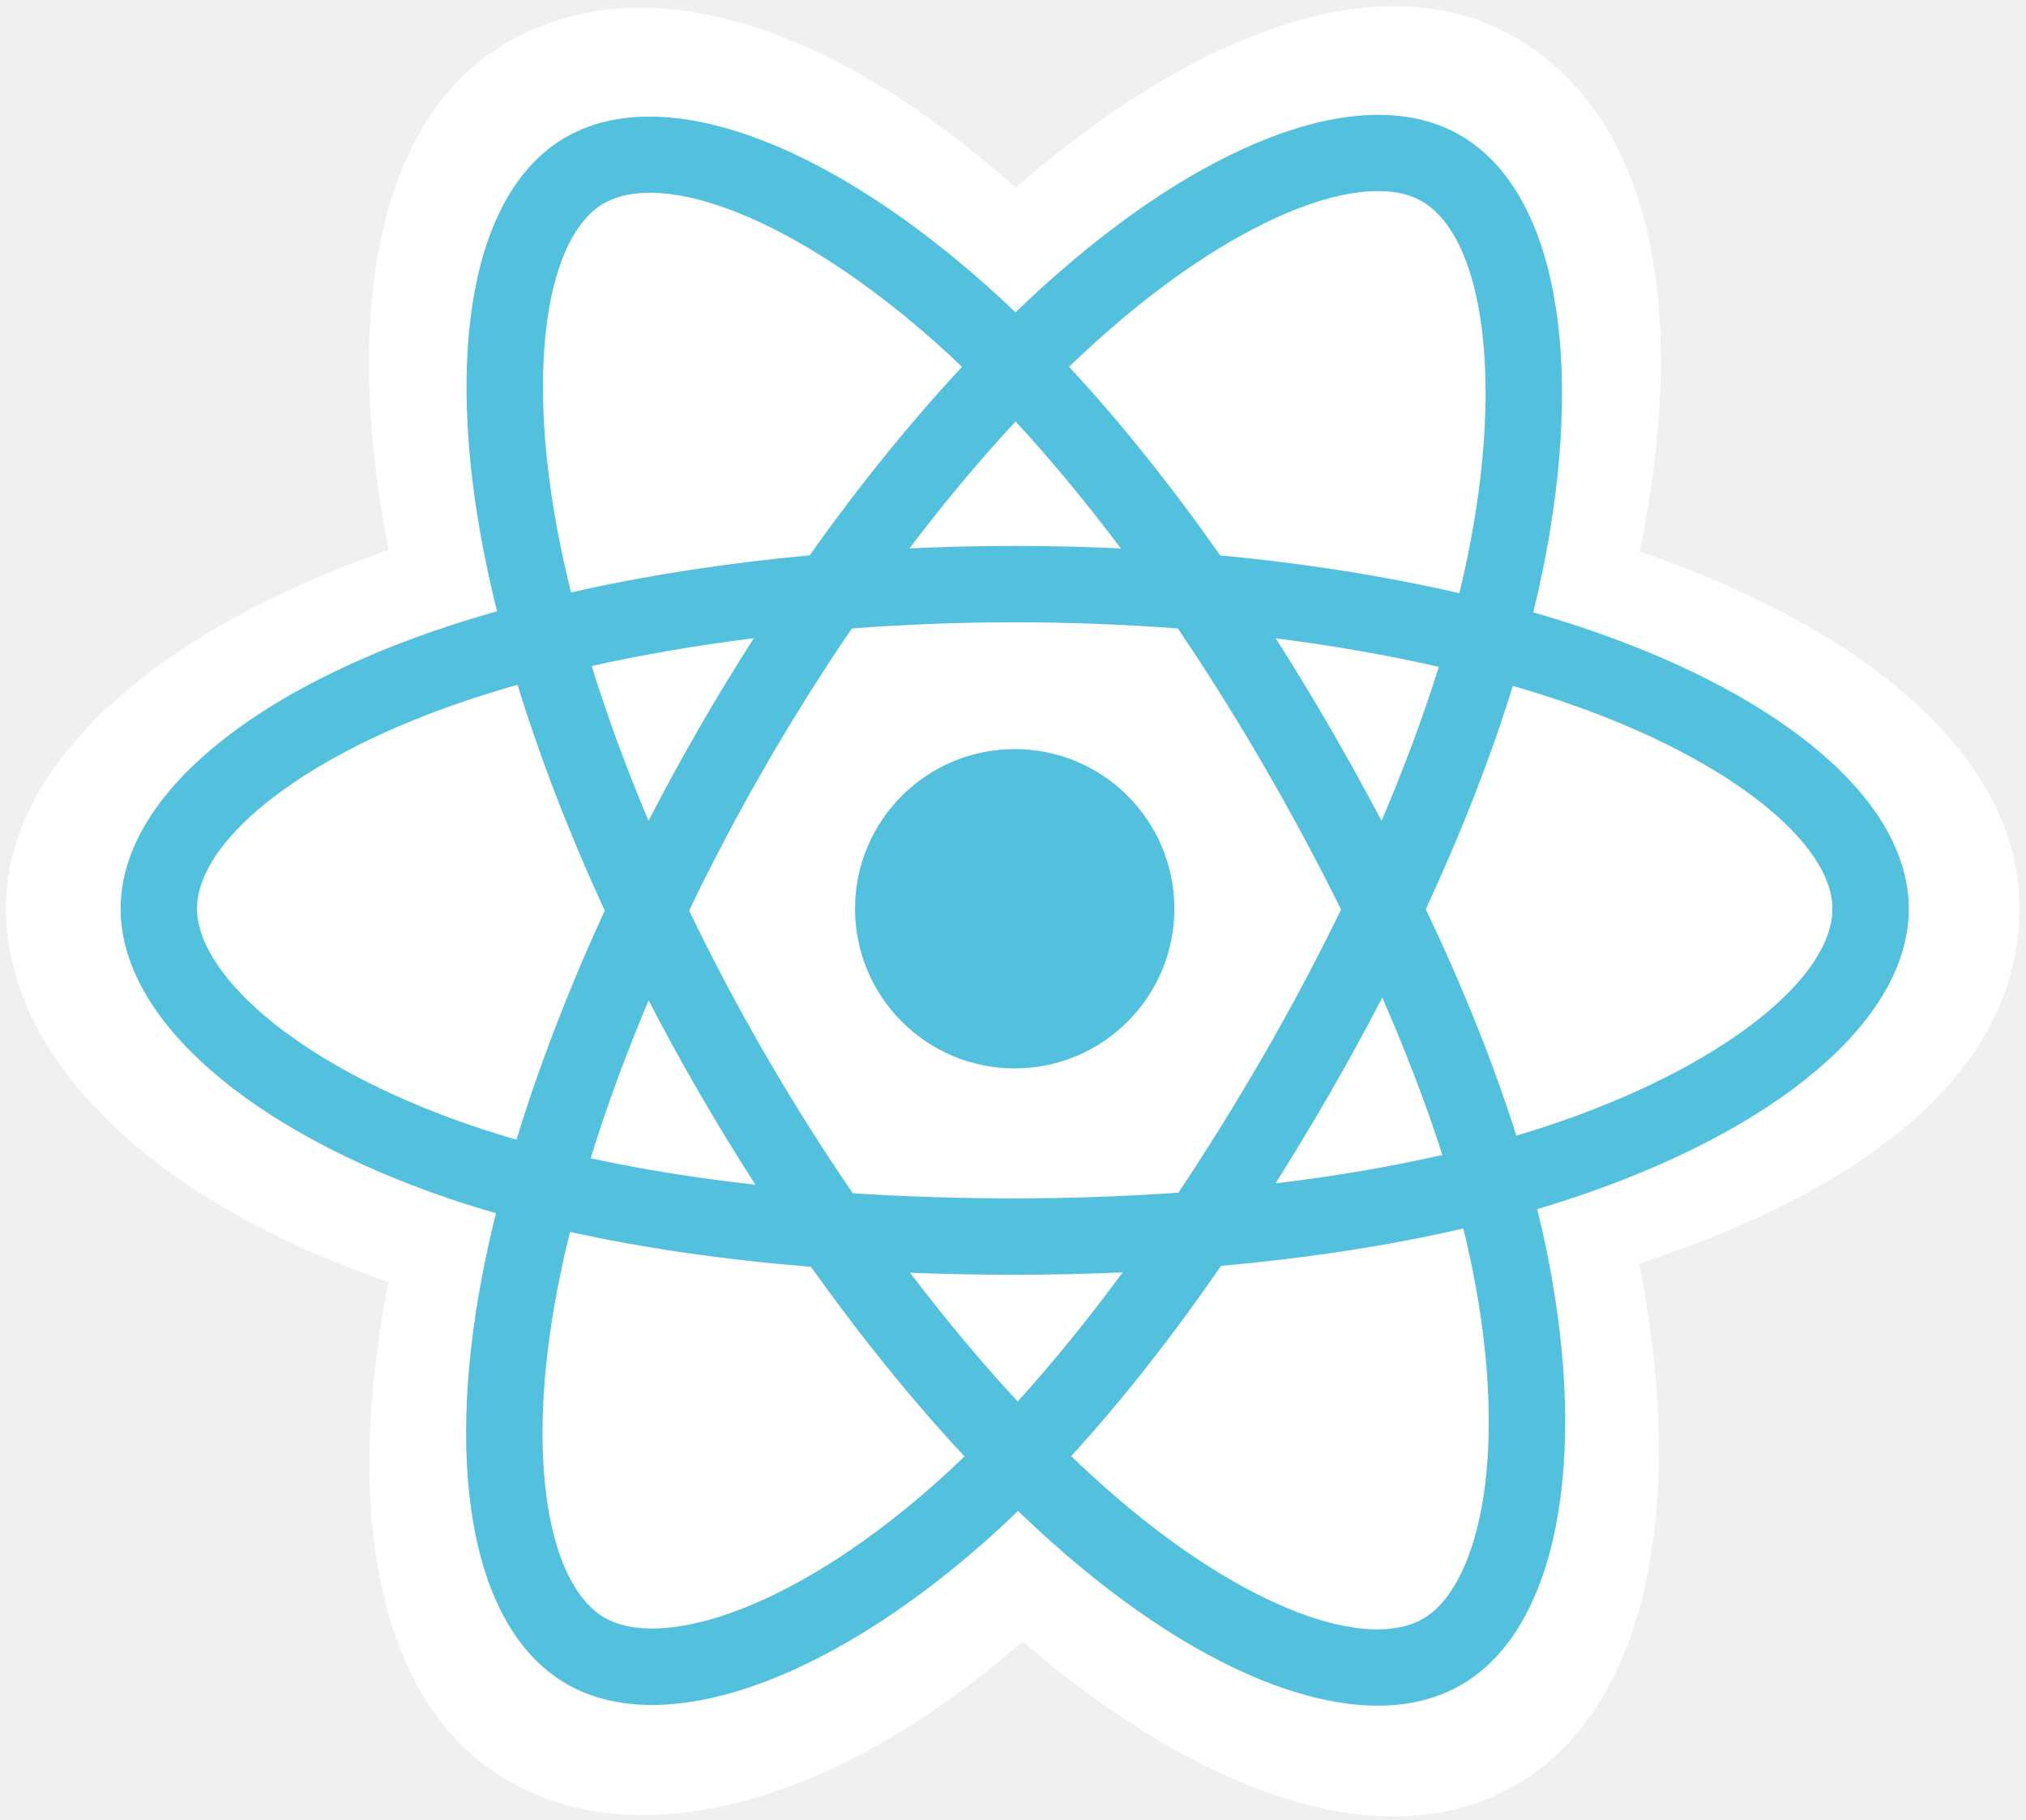
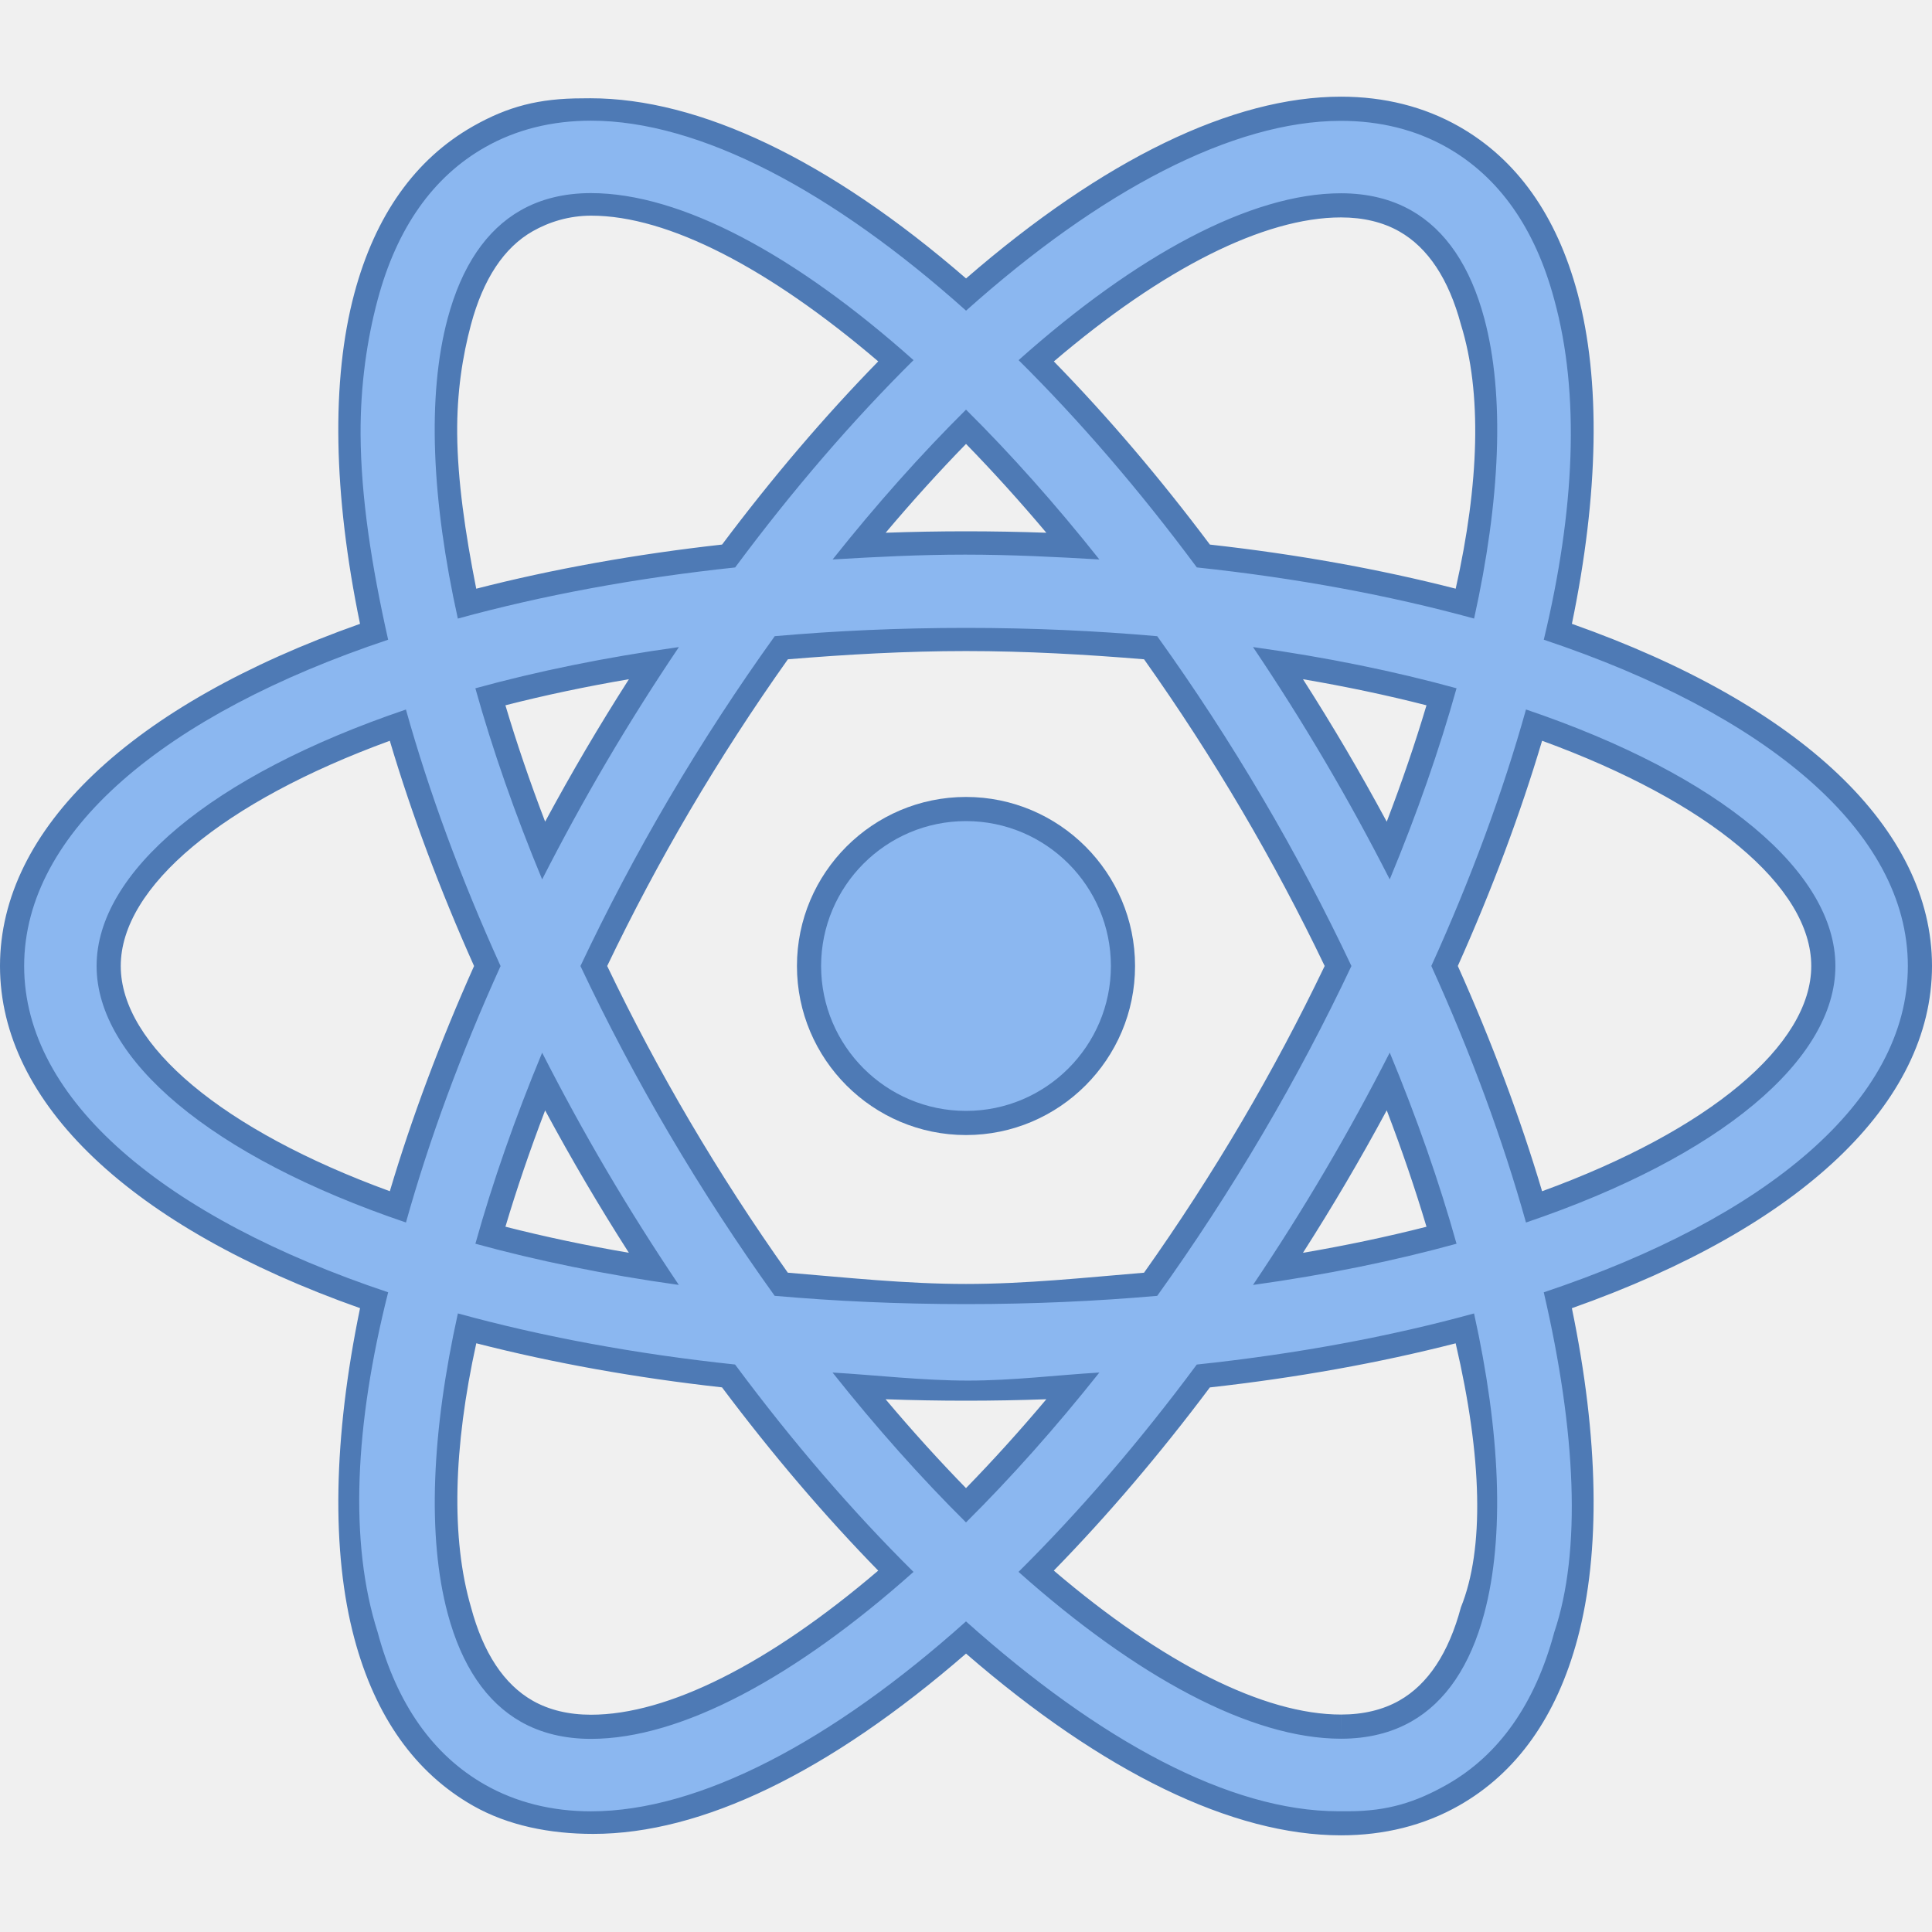
- <svg xmlns="http://www.w3.org/2000/svg" width="2500" height="2246" viewBox="0 0 256 230" preserveAspectRatio="xMinYMin meet">
-   <path d="M.754 114.75c0 19.215 18.763 37.152 48.343 47.263-5.907 29.737-1.058 53.706 15.136 63.045 16.645 9.6 41.443 2.955 64.98-17.62 22.943 19.744 46.13 27.514 62.31 18.148 16.63-9.627 21.687-35.221 15.617-65.887 30.81-10.186 48.044-25.481 48.044-44.949 0-18.769-18.797-35.006-47.979-45.052 6.535-31.933.998-55.32-15.867-65.045-16.259-9.376-39.716-1.204-62.996 19.056C104.122 2.205 80.897-4.36 64.05 5.392 47.806 14.795 43.171 39.2 49.097 69.487 20.515 79.452.754 96.057.754 114.75z" fill="#FFF" />
-   <path d="M201.025 79.674a151.364 151.364 0 0 0-7.274-2.292 137.5 137.5 0 0 0 1.124-4.961c5.506-26.728 1.906-48.26-10.388-55.348-11.787-6.798-31.065.29-50.535 17.233a151.136 151.136 0 0 0-5.626 5.163 137.573 137.573 0 0 0-3.744-3.458c-20.405-18.118-40.858-25.752-53.139-18.643-11.776 6.817-15.264 27.06-10.307 52.39a150.91 150.91 0 0 0 1.67 7.484c-2.894.822-5.689 1.698-8.363 2.63-23.922 8.34-39.2 21.412-39.2 34.97 0 14.004 16.4 28.05 41.318 36.566a128.44 128.44 0 0 0 6.11 1.91 147.813 147.813 0 0 0-1.775 8.067c-4.726 24.89-1.035 44.653 10.71 51.428 12.131 6.995 32.491-.195 52.317-17.525 1.567-1.37 3.14-2.823 4.715-4.346a148.34 148.34 0 0 0 6.108 5.573c19.204 16.525 38.17 23.198 49.905 16.405 12.12-7.016 16.058-28.247 10.944-54.078-.39-1.973-.845-3.988-1.355-6.04 1.43-.422 2.833-.858 4.202-1.312 25.904-8.582 42.757-22.457 42.757-36.648 0-13.607-15.77-26.767-40.174-35.168z" fill="#53C1DE" />
-   <path d="M195.406 142.328c-1.235.409-2.503.804-3.795 1.187-2.86-9.053-6.72-18.68-11.442-28.625 4.507-9.71 8.217-19.213 10.997-28.208 2.311.67 4.555 1.375 6.717 2.12 20.91 7.197 33.664 17.84 33.664 26.04 0 8.735-13.775 20.075-36.14 27.486zm-9.28 18.389c2.261 11.422 2.584 21.749 1.086 29.822-1.346 7.254-4.052 12.09-7.398 14.027-7.121 4.122-22.35-1.236-38.772-15.368-1.883-1.62-3.78-3.35-5.682-5.18 6.367-6.964 12.73-15.06 18.94-24.05 10.924-.969 21.244-2.554 30.603-4.717.46 1.86.87 3.683 1.223 5.466zm-93.85 43.137c-6.957 2.457-12.498 2.527-15.847.596-7.128-4.11-10.09-19.98-6.049-41.265a138.507 138.507 0 0 1 1.65-7.502c9.255 2.047 19.5 3.52 30.45 4.408 6.251 8.797 12.798 16.883 19.396 23.964a118.863 118.863 0 0 1-4.305 3.964c-8.767 7.664-17.552 13.1-25.294 15.835zm-32.593-61.58c-11.018-3.766-20.117-8.66-26.354-14-5.604-4.8-8.434-9.565-8.434-13.432 0-8.227 12.267-18.722 32.726-25.855a139.276 139.276 0 0 1 7.777-2.447c2.828 9.197 6.537 18.813 11.013 28.537-4.534 9.869-8.296 19.638-11.15 28.943a118.908 118.908 0 0 1-5.578-1.746zm10.926-74.37c-4.247-21.703-1.427-38.074 5.67-42.182 7.56-4.376 24.275 1.864 41.893 17.507 1.126 1 2.257 2.047 3.39 3.13-6.564 7.049-13.051 15.074-19.248 23.82-10.627.985-20.8 2.567-30.152 4.686a141.525 141.525 0 0 1-1.553-6.962zm97.467 24.067a306.982 306.982 0 0 0-6.871-11.3c7.21.91 14.117 2.12 20.603 3.601-1.947 6.241-4.374 12.767-7.232 19.457a336.42 336.42 0 0 0-6.5-11.758zm-39.747-38.714c4.452 4.823 8.911 10.209 13.297 16.052a284.245 284.245 0 0 0-26.706-.006c4.39-5.789 8.887-11.167 13.409-16.046zm-40.002 38.78a285.24 285.24 0 0 0-6.378 11.685c-2.811-6.667-5.216-13.222-7.18-19.552 6.447-1.443 13.322-2.622 20.485-3.517a283.79 283.79 0 0 0-6.927 11.384zm7.133 57.683c-7.4-.826-14.379-1.945-20.824-3.348 1.995-6.442 4.453-13.138 7.324-19.948a283.494 283.494 0 0 0 6.406 11.692 285.27 285.27 0 0 0 7.094 11.604zm33.136 27.389c-4.575-4.937-9.138-10.397-13.595-16.27 4.326.17 8.737.256 13.22.256 4.606 0 9.159-.103 13.64-.303-4.4 5.98-8.843 11.448-13.265 16.317zm46.072-51.032c3.02 6.884 5.566 13.544 7.588 19.877-6.552 1.495-13.625 2.699-21.078 3.593a337.537 337.537 0 0 0 6.937-11.498 306.632 306.632 0 0 0 6.553-11.972zm-14.915 7.15a316.478 316.478 0 0 1-10.84 17.49c-6.704.479-13.632.726-20.692.726-7.031 0-13.871-.219-20.458-.646A273.798 273.798 0 0 1 96.72 133.28a271.334 271.334 0 0 1-9.64-18.206 273.864 273.864 0 0 1 9.611-18.216v.002a271.252 271.252 0 0 1 10.956-17.442c6.72-.508 13.61-.774 20.575-.774 6.996 0 13.895.268 20.613.78a290.704 290.704 0 0 1 10.887 17.383 316.418 316.418 0 0 1 9.741 18.13 290.806 290.806 0 0 1-9.709 18.29zm19.913-107.792c7.566 4.364 10.509 21.961 5.755 45.038a127.525 127.525 0 0 1-1.016 4.492c-9.374-2.163-19.554-3.773-30.212-4.773-6.209-8.841-12.642-16.88-19.1-23.838a141.92 141.92 0 0 1 5.196-4.766c16.682-14.518 32.273-20.25 39.377-16.153z" fill="#FFF" />
-   <path d="M128.221 94.665c11.144 0 20.177 9.034 20.177 20.177 0 11.144-9.033 20.178-20.177 20.178-11.143 0-20.177-9.034-20.177-20.178 0-11.143 9.034-20.177 20.177-20.177" fill="#53C1DE" />
+ <svg xmlns="http://www.w3.org/2000/svg" viewBox="0 0 80 80" width="16px" height="16px">
+   <path fill="#8bb7f0" d="M46.5,40c0,3.593-2.907,6.5-6.5,6.5s-6.5-2.907-6.5-6.5s2.907-6.5,6.5-6.5S46.5,36.407,46.5,40z" />
+   <path fill="#4e7ab5" d="M40,47c-3.859,0-7-3.14-7-7s3.141-7,7-7s7,3.14,7,7S43.859,47,40,47z M40,34c-3.309,0-6,2.691-6,6 s2.691,6,6,6s6-2.691,6-6S43.309,34,40,34z" />
+   <g>
+     <path fill="#8bb7f0" d="M24.474,75.503c-1.711,0-3.269-0.392-4.632-1.164c-2.28-1.293-3.856-3.521-4.686-6.62 c-0.965-3.607-0.85-8.398,0.332-13.878C5.956,50.562,0.5,45.531,0.5,40c0-5.532,5.455-10.562,14.987-13.84 c-1.182-5.481-1.298-10.272-0.333-13.879c0.83-3.1,2.406-5.328,4.685-6.62c1.362-0.772,2.921-1.164,4.632-1.164 c4.388,0,9.891,2.73,15.531,7.698c5.64-4.963,11.141-7.691,15.524-7.691c1.711,0,3.269,0.392,4.632,1.164 c2.277,1.291,3.854,3.515,4.684,6.611c0.966,3.606,0.85,8.398-0.333,13.88C74.043,29.437,79.5,34.468,79.5,40 s-5.457,10.563-14.991,13.842c1.182,5.481,1.298,10.272,0.332,13.878c-0.83,3.097-2.405,5.321-4.68,6.612 c-1.364,0.772-2.923,1.164-4.633,1.164c-4.386,0-9.889-2.728-15.527-7.689C34.361,72.774,28.859,75.503,24.474,75.503z M19.337,55.006c-0.991,4.717-1.102,8.747-0.316,11.679c0.542,2.026,1.481,3.431,2.794,4.175c0.753,0.427,1.648,0.644,2.659,0.644 c3.394,0,7.862-2.282,12.621-6.437c-2.385-2.402-4.713-5.121-6.928-8.091C26.336,56.56,22.696,55.898,19.337,55.006z M42.906,65.065c4.758,4.151,9.227,6.431,12.621,6.432c1.011,0,1.906-0.217,2.661-0.644c1.309-0.742,2.246-2.144,2.787-4.167 c0.786-2.934,0.676-6.963-0.315-11.679c-3.362,0.892-7.003,1.554-10.833,1.97C47.613,59.947,45.288,62.665,42.906,65.065z M35.566,57.393c1.452,1.776,2.938,3.433,4.434,4.94c1.492-1.506,2.979-3.163,4.43-4.94C42.939,57.464,41.454,57.5,40,57.5 C38.545,57.5,37.059,57.464,35.566,57.393z M32.349,53.179C34.844,53.392,37.417,53.5,40,53.5c2.585,0,5.155-0.108,7.646-0.32 c1.486-2.084,2.903-4.268,4.214-6.495c1.268-2.155,2.461-4.404,3.547-6.686c-1.083-2.276-2.275-4.524-3.546-6.684 c-1.308-2.222-2.725-4.406-4.215-6.495C45.157,26.608,42.587,26.5,40,26.5c-2.588,0-5.159,0.108-7.647,0.321 c-1.49,2.086-2.909,4.27-4.219,6.495c-1.27,2.159-2.462,4.407-3.546,6.686c1.082,2.274,2.274,4.522,3.545,6.684 C29.437,48.901,30.854,51.084,32.349,53.179z M57.491,44.779c-0.706,1.346-1.438,2.666-2.185,3.934 c-0.753,1.282-1.554,2.568-2.386,3.836c2.374-0.366,4.645-0.835,6.771-1.4C59.101,49.1,58.362,46.963,57.491,44.779z M20.304,51.148c2.127,0.564,4.397,1.034,6.768,1.4c-0.837-1.276-1.638-2.563-2.386-3.835c-0.745-1.267-1.478-2.585-2.183-3.931 C21.636,46.956,20.898,49.091,20.304,51.148z M59.816,40c1.528,3.391,2.773,6.743,3.708,9.977C70.926,47.373,75.5,43.574,75.5,40 s-4.574-7.373-11.976-9.977C62.591,33.257,61.345,36.609,59.816,40z M16.472,30.025C9.073,32.628,4.5,36.427,4.5,40 c0,3.574,4.573,7.373,11.974,9.976c0.934-3.235,2.179-6.587,3.705-9.974C18.652,36.614,17.407,33.262,16.472,30.025z M20.303,28.852c0.594,2.054,1.332,4.19,2.2,6.368c0.704-1.342,1.436-2.661,2.184-3.932c0.752-1.279,1.553-2.565,2.388-3.836 C24.701,27.817,22.431,28.287,20.303,28.852z M52.922,27.451c0.837,1.277,1.638,2.563,2.386,3.837 c0.746,1.267,1.479,2.586,2.185,3.932c0.869-2.177,1.607-4.313,2.201-6.369C57.564,28.286,55.294,27.816,52.922,27.451z M24.471,8.497c-1.011,0-1.905,0.216-2.657,0.644c-1.312,0.744-2.252,2.149-2.795,4.175c-0.785,2.935-0.675,6.964,0.317,11.679 c3.36-0.892,7.002-1.555,10.834-1.971c2.217-2.971,4.545-5.688,6.927-8.088C32.337,10.779,27.866,8.497,24.471,8.497z M49.828,23.023c3.83,0.416,7.471,1.078,10.833,1.97c0.992-4.716,1.103-8.746,0.316-11.68c-0.542-2.022-1.48-3.424-2.79-4.166 c-0.754-0.427-1.649-0.644-2.661-0.644c-3.393,0-7.86,2.281-12.619,6.433C45.287,17.335,47.613,20.053,49.828,23.023z M40,22.5 c1.454,0,2.939,0.036,4.431,0.107c-1.45-1.774-2.936-3.43-4.429-4.938c-1.497,1.51-2.982,3.166-4.432,4.938 C37.061,22.536,38.546,22.5,40,22.5z" />
+     <path fill="#4e7ab5" d="M24.471,4.997c4.494,0,9.996,2.91,15.532,7.867c5.535-4.953,11.034-7.86,15.524-7.86 c1.623,0,3.099,0.37,4.386,1.099c2.156,1.222,3.652,3.343,4.446,6.306c1.077,3.917,0.851,8.74-0.434,14.08 C73.147,29.57,79,34.431,79,40s-5.853,10.43-15.076,13.512c1.341,5.773,1.566,10.726,0.434,14.079 c-0.794,2.962-2.289,5.084-4.443,6.306C58.626,74.627,57.455,75,55.833,75c-0.001,0-0.416,0-0.417,0 c-4.492,0-9.882-2.91-15.416-7.861c-5.535,4.956-11.035,7.864-15.527,7.864c-1.623,0-3.099-0.37-4.386-1.099 c-2.158-1.225-3.655-3.349-4.448-6.314c-1.19-3.717-0.95-8.603,0.434-14.079C6.852,50.429,1,45.569,1,40 c0-5.568,5.852-10.429,15.072-13.511C15.385,23.43,14.946,20.59,14.931,18c-0.012-2.046,0.267-3.949,0.707-5.59 c0.794-2.966,2.29-5.09,4.448-6.314C21.372,5.366,22.848,4.997,24.471,4.997 M18.958,25.614c3.477-0.955,7.338-1.677,11.483-2.117 c2.382-3.21,4.875-6.096,7.386-8.584c-4.872-4.346-9.616-6.917-13.356-6.917c-1.099,0-2.075,0.238-2.904,0.709 c-1.433,0.813-2.452,2.32-3.031,4.481C17.678,16.388,17.873,20.716,18.958,25.614 M61.039,25.613 c1.085-4.898,1.28-9.227,0.422-12.429c-0.578-2.157-1.597-3.661-3.027-4.472c-0.83-0.471-1.809-0.709-2.907-0.709 c-3.737,0-8.478,2.568-13.349,6.91c2.51,2.488,5,5.374,7.38,8.583C53.701,23.936,57.562,24.658,61.039,25.613 M34.477,23.166 c1.802-0.107,3.609-0.2,5.488-0.2c1.879,0,3.755,0.094,5.557,0.2c-1.808-2.279-3.664-4.361-5.521-6.204 C38.144,18.805,36.287,20.887,34.477,23.166 M40,54c2.761,0,5.404-0.121,7.918-0.342c1.519-2.117,2.988-4.365,4.372-6.719 c1.353-2.299,2.577-4.626,3.67-6.939c-1.093-2.313-2.317-4.639-3.669-6.937c-1.385-2.355-2.853-4.602-4.373-6.719 C45.405,26.121,42.762,26,40,26s-5.406,0.121-7.92,0.343c-1.521,2.117-2.991,4.365-4.376,6.719 c-1.352,2.299-2.576,4.626-3.669,6.939c1.093,2.313,2.316,4.639,3.668,6.937c1.385,2.354,2.854,4.602,4.374,6.719 C34.592,53.879,37.237,54,40,54 M57.546,36.413c1.125-2.709,2.056-5.369,2.766-7.913c-2.553-0.702-5.373-1.282-8.428-1.707 c1.028,1.527,2.029,3.11,2.992,4.748C55.83,33.16,56.717,34.788,57.546,36.413 M22.449,36.414c0.828-1.625,1.716-3.253,2.668-4.873 c0.964-1.638,1.966-3.22,2.995-4.747c-3.055,0.424-5.875,1.005-8.428,1.707C20.394,31.045,21.325,33.704,22.449,36.414 M63.188,50.622C71.264,47.886,76,43.866,76,40s-4.736-7.886-12.812-10.622c-0.953,3.405-2.269,6.983-3.92,10.621 C60.919,43.638,62.235,47.216,63.188,50.622 M16.81,50.621c0.952-3.404,2.267-6.982,3.918-10.619 c-1.651-3.638-2.967-7.217-3.919-10.622C8.734,32.116,4,36.135,4,40C4,43.866,8.735,47.885,16.81,50.621 M51.884,53.207 c3.055-0.424,5.875-1.004,8.428-1.707c-0.711-2.544-1.642-5.204-2.766-7.914c-0.829,1.625-1.717,3.253-2.67,4.873 C53.913,50.097,52.912,51.68,51.884,53.207 M28.109,53.206c-1.028-1.527-2.029-3.109-2.993-4.746 c-0.952-1.619-1.839-3.246-2.667-4.87c-1.124,2.708-2.054,5.367-2.764,7.91C22.237,52.201,25.056,52.781,28.109,53.206 M24.474,72.003c3.739,0,8.481-2.57,13.352-6.914c-2.513-2.489-5.005-5.376-7.388-8.587c-4.143-0.439-8.002-1.161-11.478-2.116 c-1.084,4.898-1.279,9.226-0.422,12.428c0.578,2.16,1.598,3.667,3.03,4.48C22.396,71.765,23.375,72.003,24.474,72.003 M55.527,71.997L55.527,71.997c1.099,0,2.076-0.238,2.907-0.709c1.43-0.811,2.447-2.315,3.024-4.473 c0.858-3.203,0.663-7.531-0.421-12.428c-3.477,0.955-7.337,1.677-11.481,2.116c-2.38,3.21-4.871,6.096-7.381,8.585 C47.046,69.428,51.788,71.996,55.527,71.997 M40,63.04c1.857-1.844,3.713-3.927,5.522-6.206c-1.801,0.107-3.559,0.333-5.439,0.333 c-1.881,0-3.807-0.226-5.609-0.333C36.284,59.114,38.142,61.197,40,63.04 M24.116,4.072c-1.799,0-3.085,0.338-4.523,1.153 c-2.399,1.361-4.055,3.691-4.921,6.926c-0.96,3.587-0.877,8.302,0.236,13.681C5.419,29.189,0,34.325,0,40 c0,5.676,5.42,10.811,14.909,14.168c-1.113,5.379-1.196,10.094-0.235,13.681c0.865,3.233,2.52,5.563,4.921,6.926 c1.44,0.816,3.17,1.163,4.968,1.163c4.487,0,9.753-2.535,15.438-7.466c5.684,4.926,11.039,7.524,15.525,7.525 c1.799,0,3.441-0.413,4.881-1.229c2.397-1.359,4.051-3.686,4.916-6.917c0.961-3.588,0.878-8.303-0.235-13.681 C74.579,50.812,80,45.676,80,40s-5.42-10.812-14.911-14.169c1.114-5.38,1.196-10.095,0.235-13.682 c-0.866-3.231-2.521-5.558-4.919-6.917c-1.439-0.815-3.081-1.229-4.879-1.229c-4.485,0-9.839,2.599-15.524,7.527 c-5.686-4.932-11.066-7.461-15.554-7.461L24.116,4.072z M19.72,24.377c-0.462-2.324-0.772-4.502-0.789-6.412 c-0.015-1.72,0.221-3.217,0.57-4.521c0.507-1.892,1.368-3.194,2.559-3.87c0.676-0.384,1.5-0.644,2.423-0.644 c3.181,0,7.367,2.178,11.883,6.034c-2.221,2.273-4.392,4.819-6.466,7.585C26.315,22.949,22.897,23.562,19.72,24.377L19.72,24.377z M43.638,14.966c4.515-3.853,8.711-5.963,11.888-5.963c0.924,0,1.737,0.195,2.414,0.579c1.189,0.674,2.049,1.973,2.555,3.861 c0.874,2.818,0.761,6.564-0.218,10.933c-3.177-0.814-6.594-1.428-10.178-1.826C48.026,19.785,45.857,17.239,43.638,14.966 L43.638,14.966z M36.673,22.06c1.096-1.3,2.209-2.53,3.328-3.678c1.119,1.148,2.231,2.378,3.326,3.678 C42.208,22.02,41.095,22,40,22S37.793,22.02,36.673,22.06L36.673,22.06z M32.625,27.3c2.405-0.199,4.883-0.341,7.375-0.341 c2.491,0,4.969,0.142,7.373,0.341c1.432,2.019,2.796,4.126,4.056,6.269c1.222,2.078,2.373,4.239,3.423,6.43 c-1.051,2.192-2.202,4.354-3.424,6.432c-1.261,2.144-2.624,4.25-4.056,6.269c-2.403,0.199-4.881,0.466-7.372,0.466 c-2.493,0-4.972-0.268-7.378-0.467c-1.433-2.018-2.797-4.125-4.058-6.269c-1.222-2.077-2.372-4.238-3.422-6.43 c1.05-2.192,2.201-4.354,3.423-6.432C29.827,31.425,31.192,29.318,32.625,27.3L32.625,27.3z M57.422,34.024 c-0.549-1.018-1.112-2.018-1.683-2.99c-0.57-0.969-1.167-1.942-1.785-2.909c1.774,0.302,3.485,0.663,5.114,1.08 C58.601,30.771,58.05,32.383,57.422,34.024L57.422,34.024z M20.928,29.205c1.629-0.417,3.34-0.778,5.114-1.08 c-0.619,0.967-1.216,1.94-1.786,2.908c-0.571,0.972-1.134,1.972-1.683,2.99C21.945,32.384,21.395,30.772,20.928,29.205 L20.928,29.205z M60.365,39.999c1.415-3.162,2.587-6.292,3.49-9.326C70.758,33.192,75,36.721,75,40s-4.242,6.808-11.145,9.327 C62.951,46.292,61.78,43.161,60.365,39.999L60.365,39.999z M16.142,49.326C9.241,46.807,5,43.278,5,40s4.241-6.807,11.141-9.326 c0.903,3.035,2.074,6.165,3.489,9.327C18.216,43.162,17.045,46.292,16.142,49.326L16.142,49.326z M53.953,51.876 c0.618-0.968,1.216-1.941,1.785-2.909c0.572-0.972,1.135-1.973,1.684-2.991c0.628,1.641,1.178,3.254,1.646,4.821 C57.438,51.212,55.727,51.574,53.953,51.876L53.953,51.876z M20.929,50.795c0.467-1.566,1.017-3.177,1.644-4.816 c0.548,1.017,1.111,2.017,1.682,2.988c0.569,0.968,1.166,1.94,1.785,2.908C24.267,51.572,22.557,51.211,20.929,50.795 L20.929,50.795z M24.474,71.003c-0.924,0-1.736-0.195-2.413-0.579c-1.19-0.676-2.051-1.977-2.557-3.869 c-0.831-2.845-0.737-6.592,0.218-10.933c3.176,0.814,6.592,1.428,10.175,1.826c2.075,2.766,4.246,5.313,6.468,7.588 C31.85,68.893,27.653,71.004,24.474,71.003L24.474,71.003L24.474,71.003z M50.098,57.45c3.584-0.399,7.001-1.012,10.178-1.826 c1.105,4.74,1.192,8.518,0.217,10.932c-0.505,1.889-1.364,3.188-2.552,3.861c-0.678,0.384-1.49,0.579-2.413,0.579v1l-0.001-1 c-3.18,0-7.377-2.11-11.891-5.961C45.856,62.762,48.025,60.216,50.098,57.45L50.098,57.45z M40,61.62 c-1.12-1.148-2.234-2.379-3.33-3.68C37.79,57.98,38.904,58,40,58c1.095,0,2.208-0.02,3.327-0.06 C42.232,59.241,41.119,60.472,40,61.62L40,61.62z" />
+   </g>
</svg>
